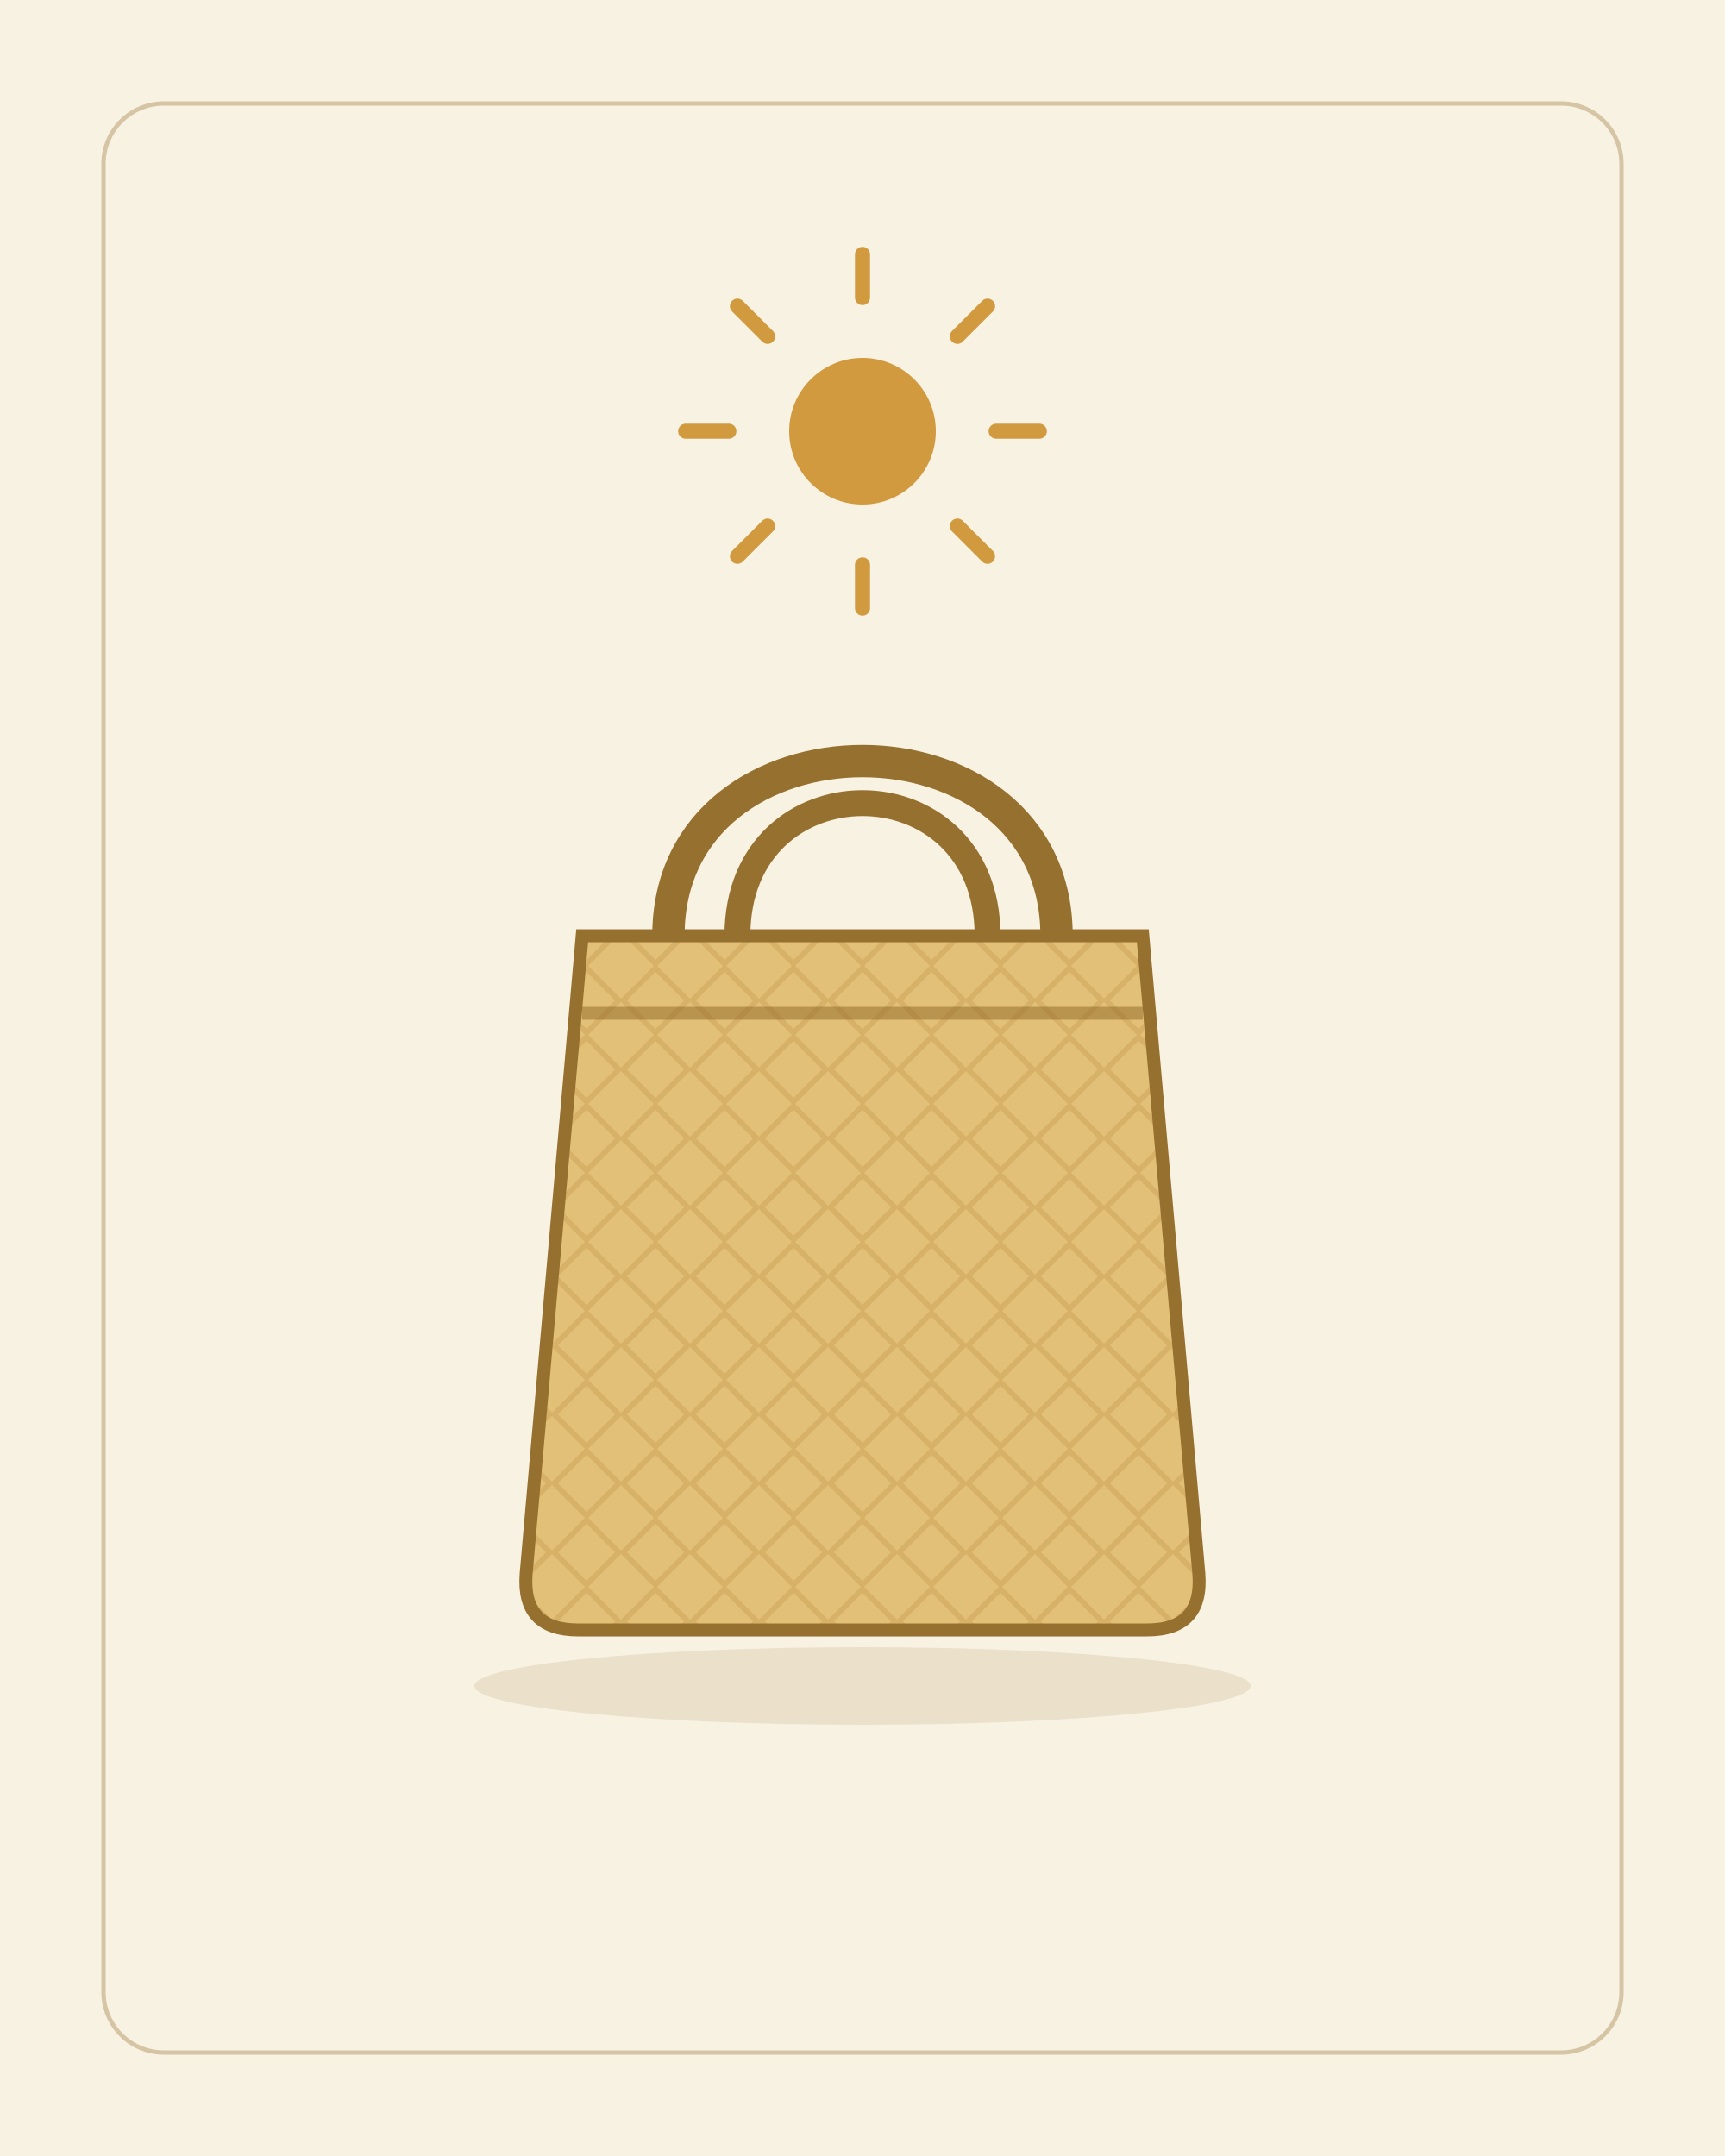
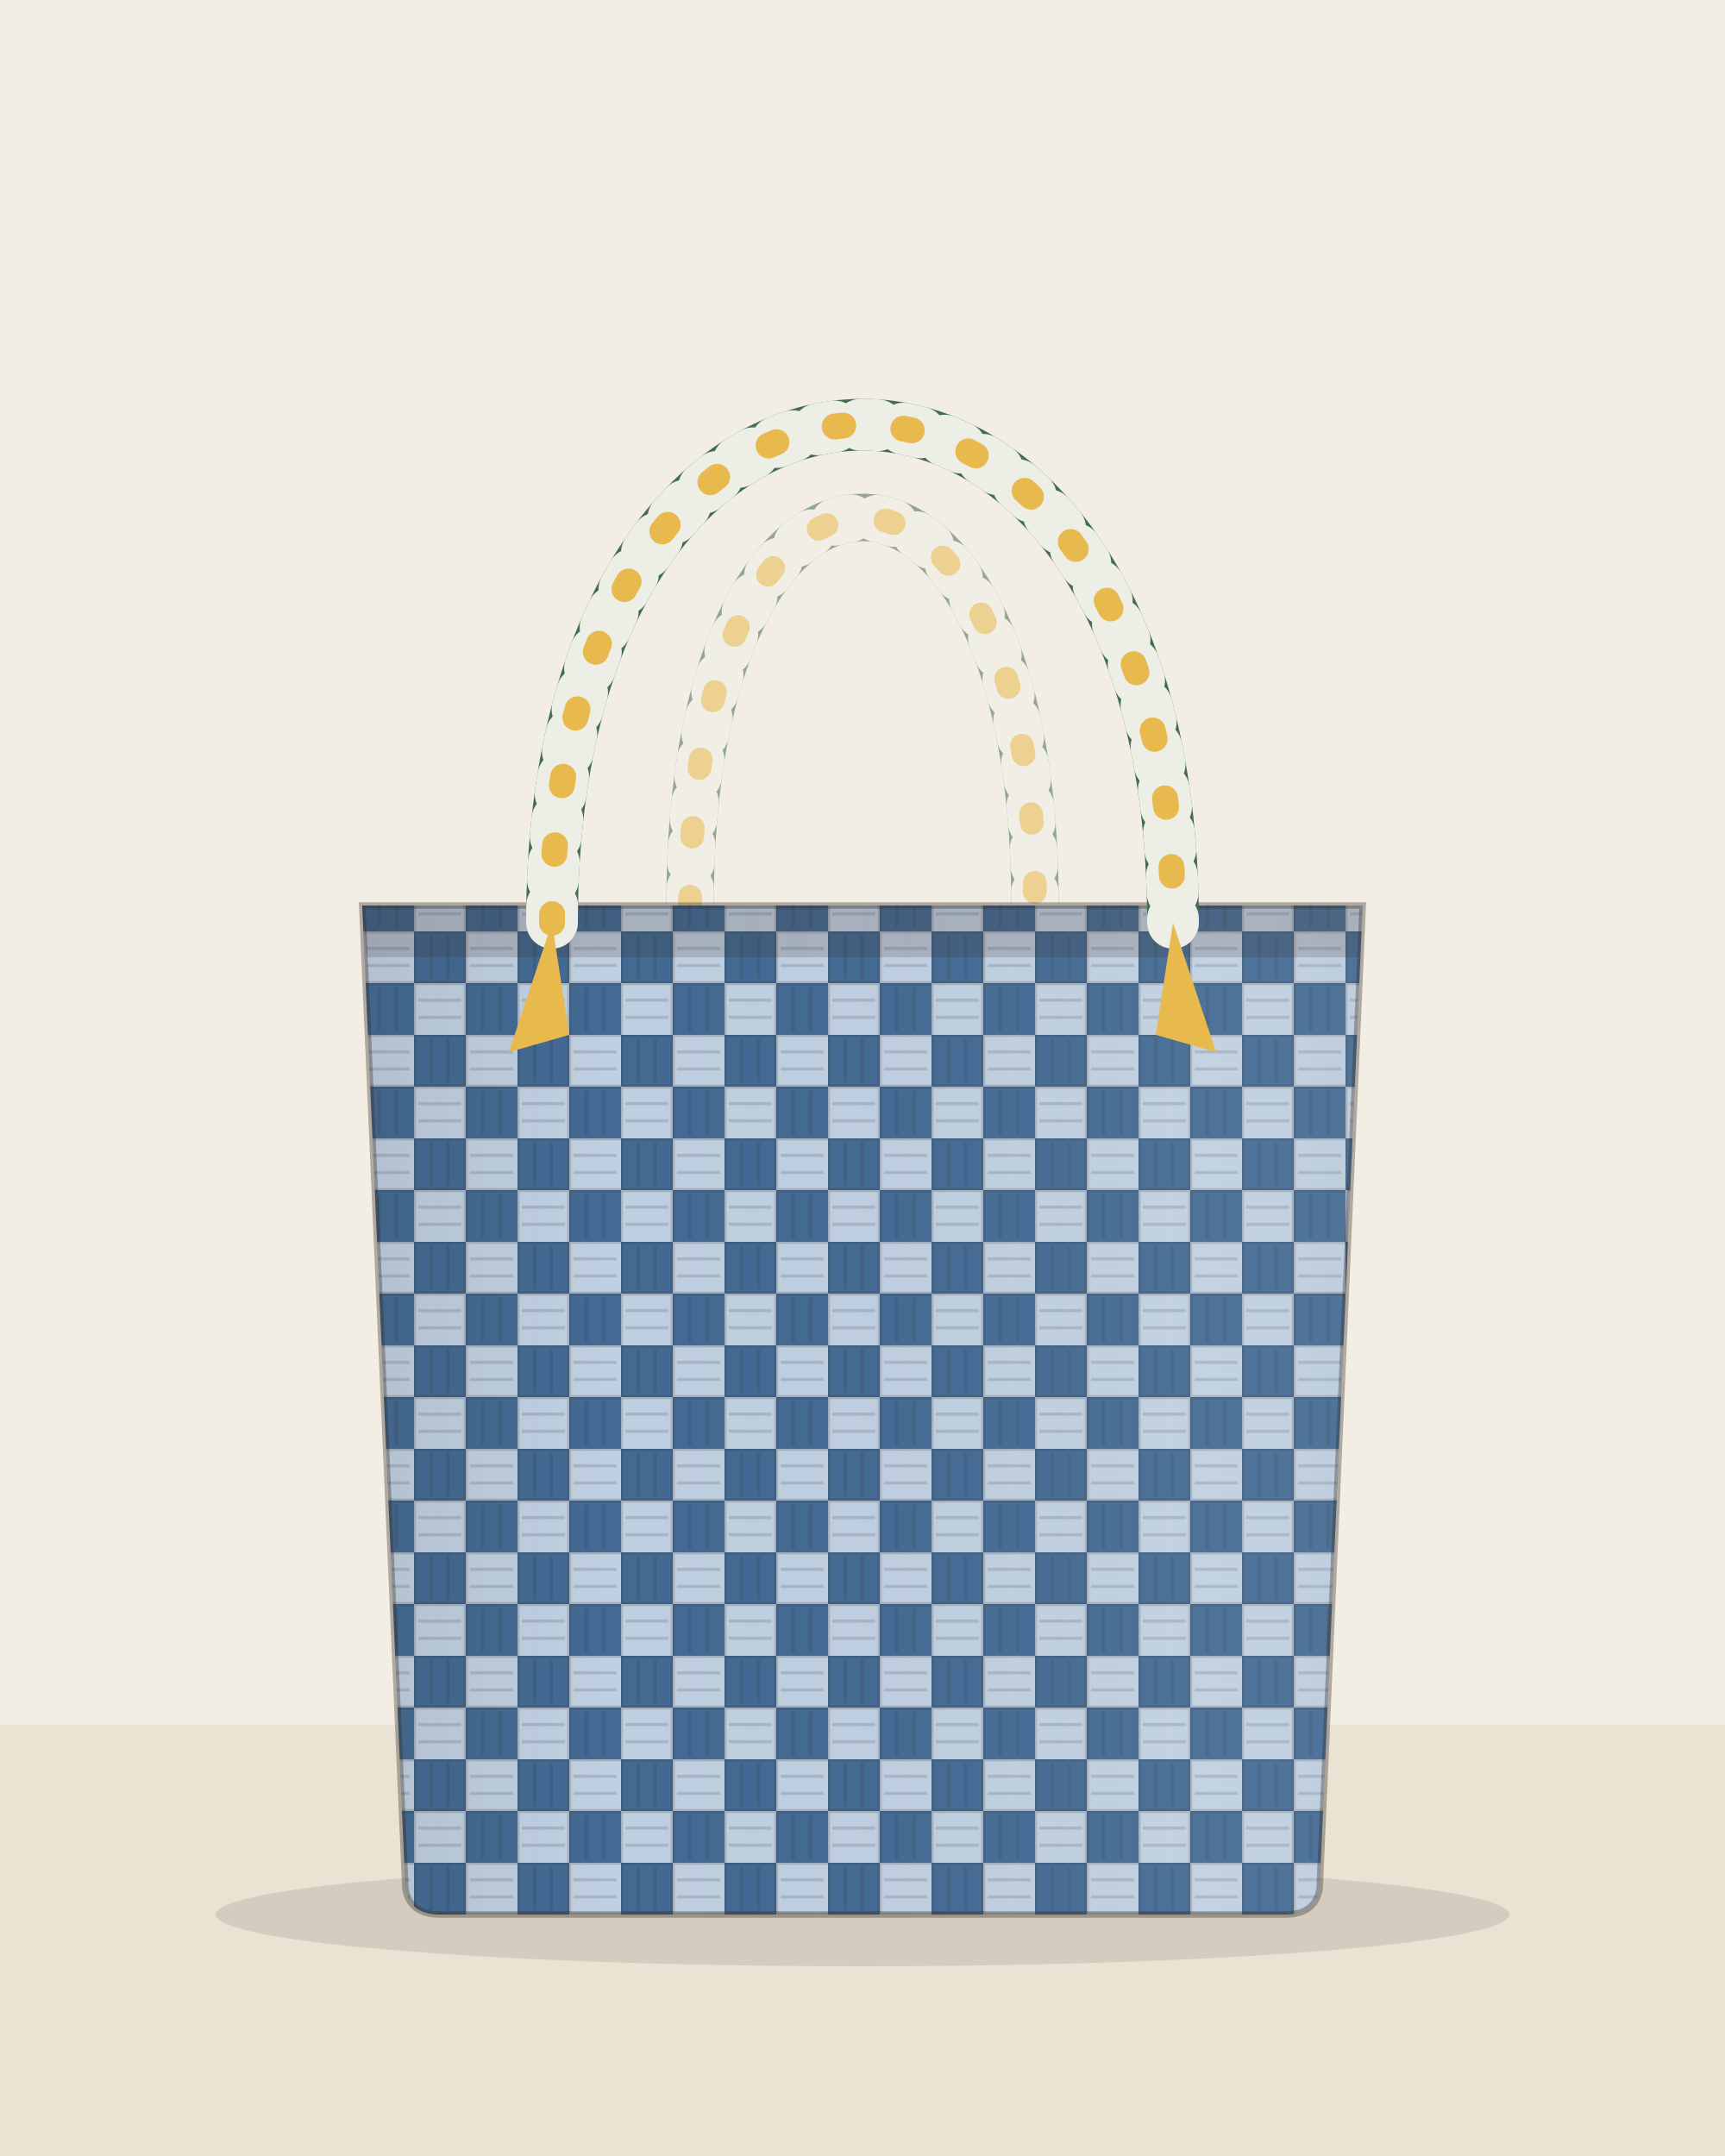
- <svg xmlns="http://www.w3.org/2000/svg" viewBox="0 0 800 1000" role="img" aria-label="Illustration of the araw-tote bag">
-   <rect width="800" height="1000" fill="#F8F2E3" />
-   <rect x="48" y="48" width="704" height="904" rx="28" fill="none" stroke="#96702E" stroke-width="2" opacity="0.35" />
-   <g stroke="#D19A3F" stroke-width="7" stroke-linecap="round">
-     <circle cx="400" cy="200" r="34" fill="#D19A3F" stroke="none" />
-     <path d="M400 138v-20M400 282v-20M338 200h-20M482 200h-20M356 156l-14-14M458 258l-14-14M458 142l-14 14M342 258l14-14" fill="none" />
+ <svg xmlns="http://www.w3.org/2000/svg" viewBox="0 0 400 500" role="img" aria-hidden="true" width="400" height="500">
+   <defs>
+     <pattern id="_r_63_p" width="24" height="24" patternUnits="userSpaceOnUse">
+       <rect width="24" height="24" fill="#BFD0E2" />
+       <rect width="12" height="12" fill="#426A94" />
+       <rect x="12" y="12" width="12" height="12" fill="#426A94" />
+       <g stroke="rgba(53,40,32,0.35)" stroke-width="0.72" opacity="0.45">
+         <path d="M3.96 1V11M7.92 1V11" />
+         <path d="M15.96 13V23M19.92 13V23" />
+         <path d="M13 3.96H23M13 7.92H23" />
+         <path d="M1 15.96H11M1 19.92H11" />
+       </g>
+       <g stroke="rgba(53,40,32,0.18)" stroke-width="0.96">
+         <path d="M0 0H24M0 12H24M0 0V24M12 0V24" />
+       </g>
+     </pattern>
+     <clipPath id="_r_63_c">
+       <path d="M84 210 L316 210 L306 438 Q305 444 298 444 L102 444 Q95 444 94 438 Z" />
+     </clipPath>
+     <linearGradient id="_r_63_s" x1="0" x2="1">
+       <stop offset="0" stop-color="#352820" stop-opacity="0.22" />
+       <stop offset="0.35" stop-color="#352820" stop-opacity="0" />
+       <stop offset="0.7" stop-color="#fff" stop-opacity="0.06" />
+       <stop offset="1" stop-color="#352820" stop-opacity="0.2" />
+     </linearGradient>
+   </defs>
+   <rect width="400" height="500" fill="#F3EEE4" />
+   <rect y="400" width="400" height="100" fill="#EAE2D3" />
+   <ellipse cx="200" cy="444" rx="150" ry="12" fill="#352820" opacity="0.12" />
+   <g opacity="0.55">
+     <g fill="none" stroke-linecap="round">
+       <path d="M160 210 C160 90 240 90 240 210" stroke="#436D51" stroke-width="11" />
+       <path d="M160 210 C160 90 240 90 240 210" stroke="#FFFCF6" stroke-width="11" stroke-dasharray="4 6" opacity="0.9" />
+       <path d="M160 210 C160 90 240 90 240 210" stroke="#E8B94D" stroke-width="5.5" stroke-dasharray="2 14" />
+     </g>
  </g>
-   <ellipse cx="400" cy="782" rx="180" ry="18" fill="#96702E" opacity="0.14" />
-   <defs>
-     <pattern id="weave-araw-tote" width="32" height="32" patternUnits="userSpaceOnUse">
-       <rect width="32" height="32" fill="#E3C078" />
-       <path d="M16 1L31 16L16 31L1 16Z" fill="none" stroke="#C7A052" stroke-width="2.5" opacity="0.45" />
-     </pattern>
-   </defs>
-   <path d="M310 434C310 326 490 326 490 434" fill="none" stroke="#96702E" stroke-width="15" />
-   <path d="M342 434C342 352 458 352 458 434" fill="none" stroke="#96702E" stroke-width="12" />
-   <path d="M270 434L530 434L556 730Q558 756 532 756L268 756Q242 756 244 730Z" fill="url(#weave-araw-tote)" stroke="#96702E" stroke-width="6" />
-   <path d="M270 470H530" stroke="#96702E" stroke-width="6" opacity="0.55" />
+   <g>
+     <rect width="400" height="500" fill="url(#_r_63_p)" clip-path="url(#_r_63_c)" />
+     <rect width="400" height="500" fill="url(#_r_63_s)" clip-path="url(#_r_63_c)" />
+     <g>
+       <path d="M84 210 H316 L315 222 H85 Z" fill="#352820" opacity="0.18" />
+     </g>
+     <path d="M84 210 L316 210 L306 438 Q305 444 298 444 L102 444 Q95 444 94 438 Z" fill="none" stroke="#352820" stroke-opacity="0.35" stroke-width="1.5" />
+     <g opacity="1">
+       <g fill="none" stroke-linecap="round">
+         <path d="M128 214 C128 60 272 60 272 214" stroke="#436D51" stroke-width="12" />
+         <path d="M128 214 C128 60 272 60 272 214" stroke="#FFFCF6" stroke-width="12" stroke-dasharray="4 6" opacity="0.9" />
+         <path d="M128 214 C128 60 272 60 272 214" stroke="#E8B94D" stroke-width="6" stroke-dasharray="2 14" />
+       </g>
+       <path d="M128 214 l-10 30 l14 -4z M272 214 l10 30 l-14 -4z" fill="#E8B94D" />
+     </g>
+   </g>
</svg>
